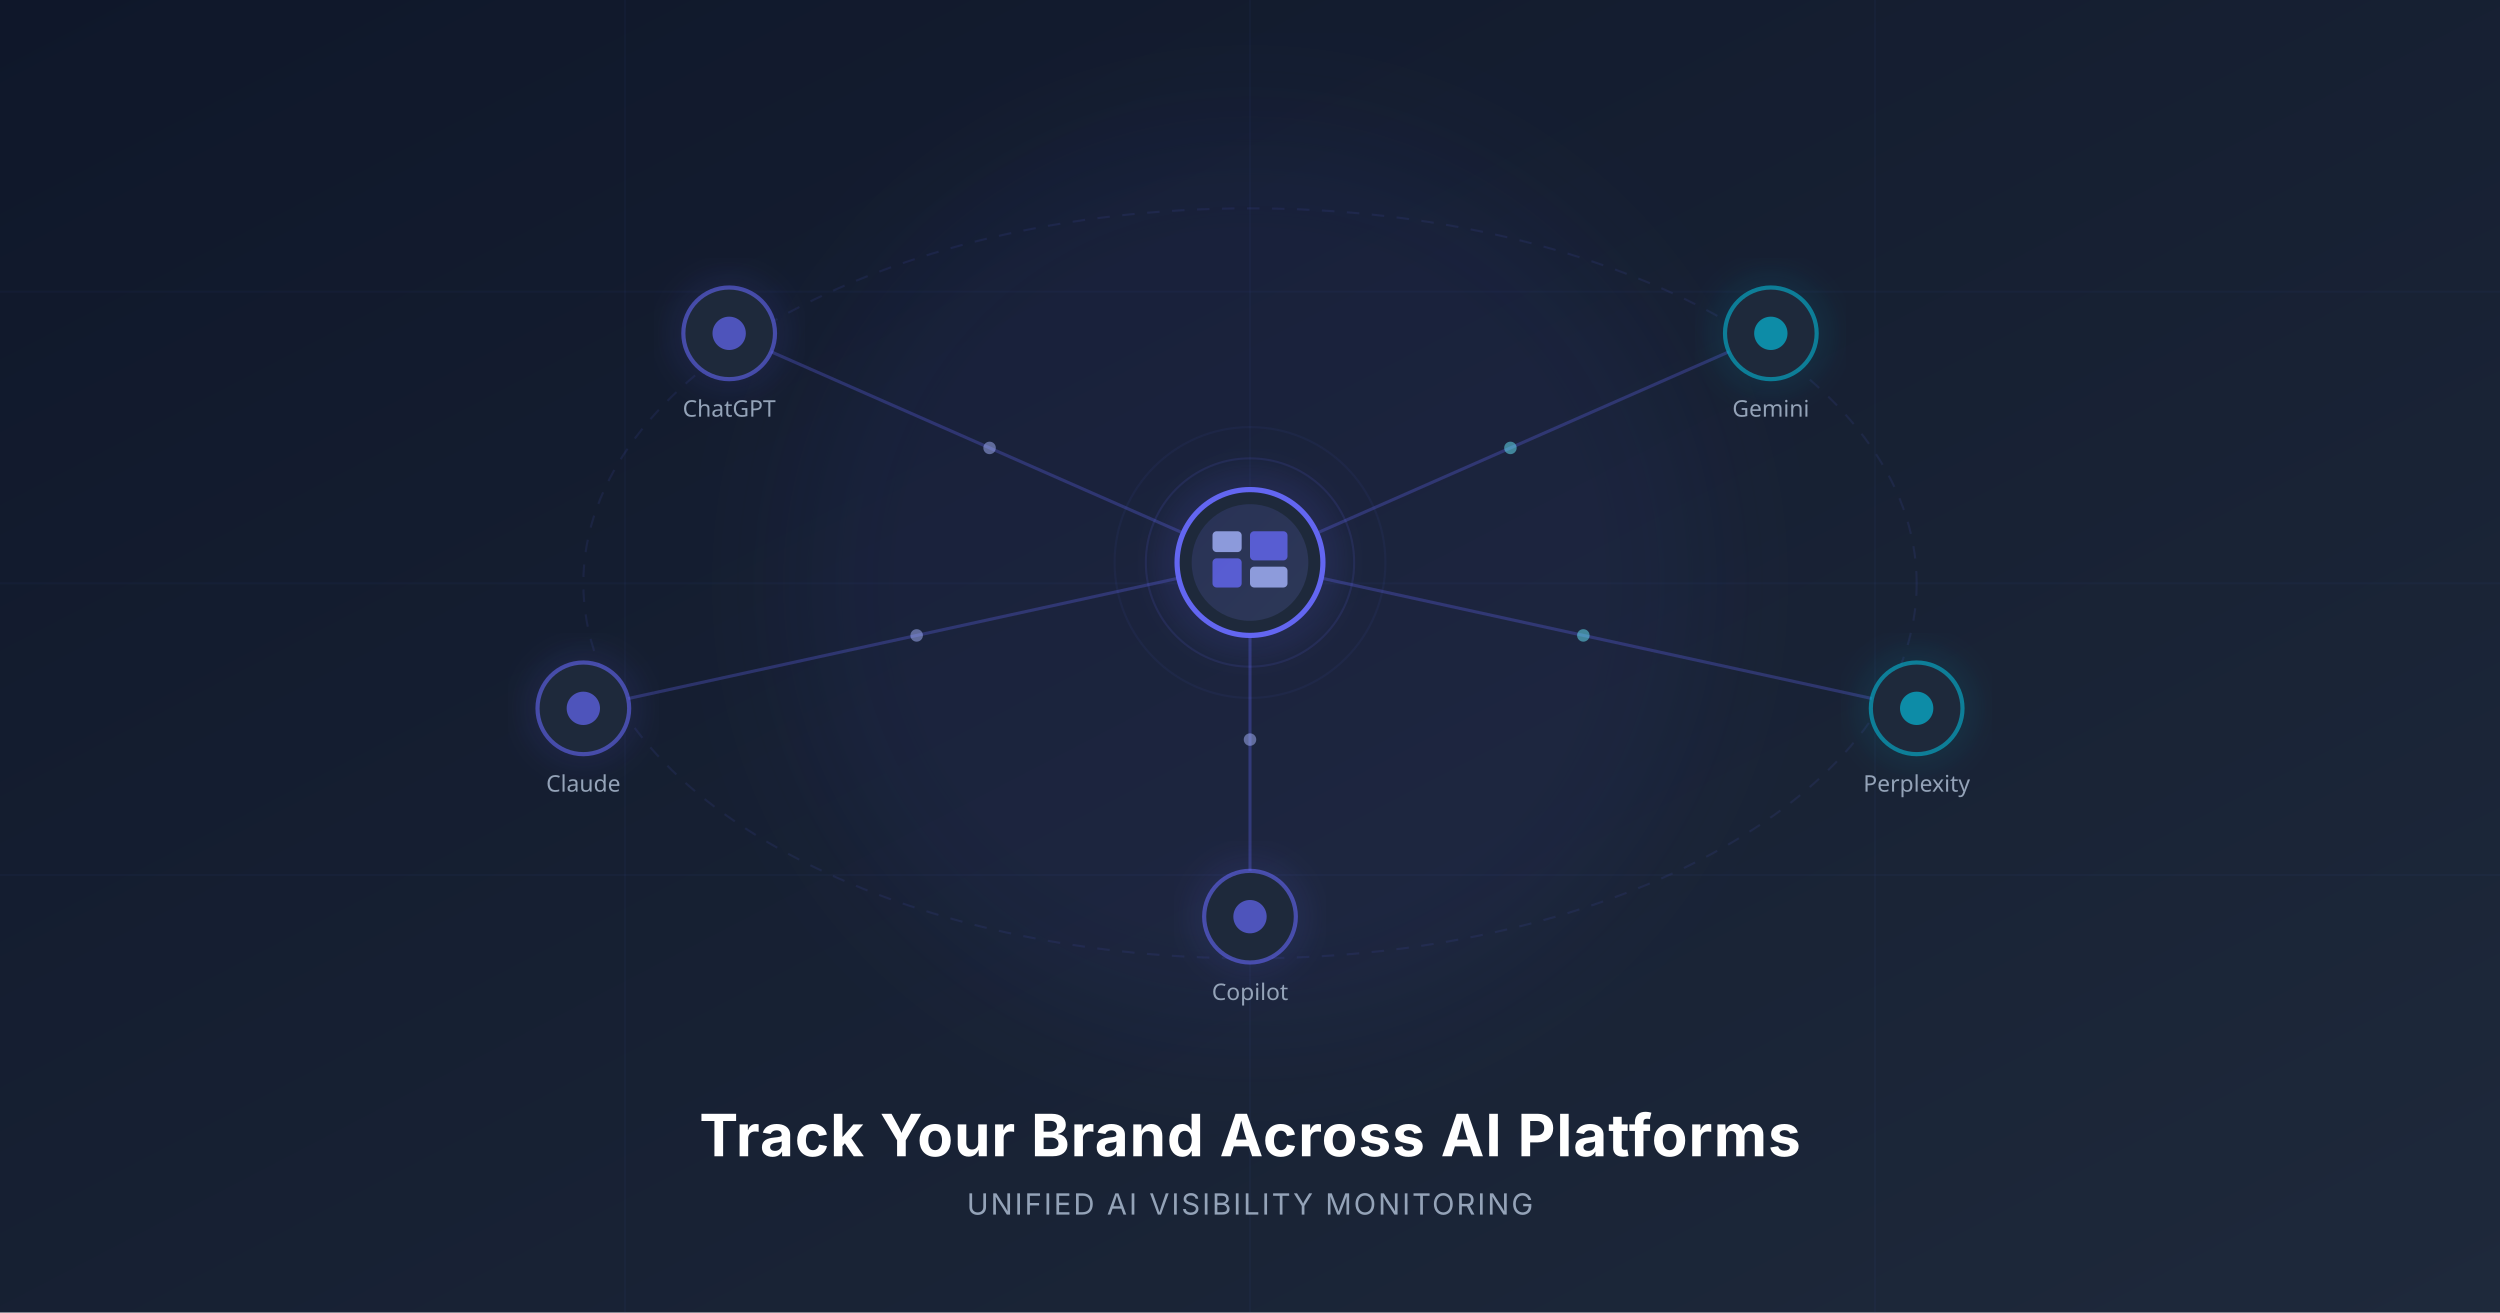
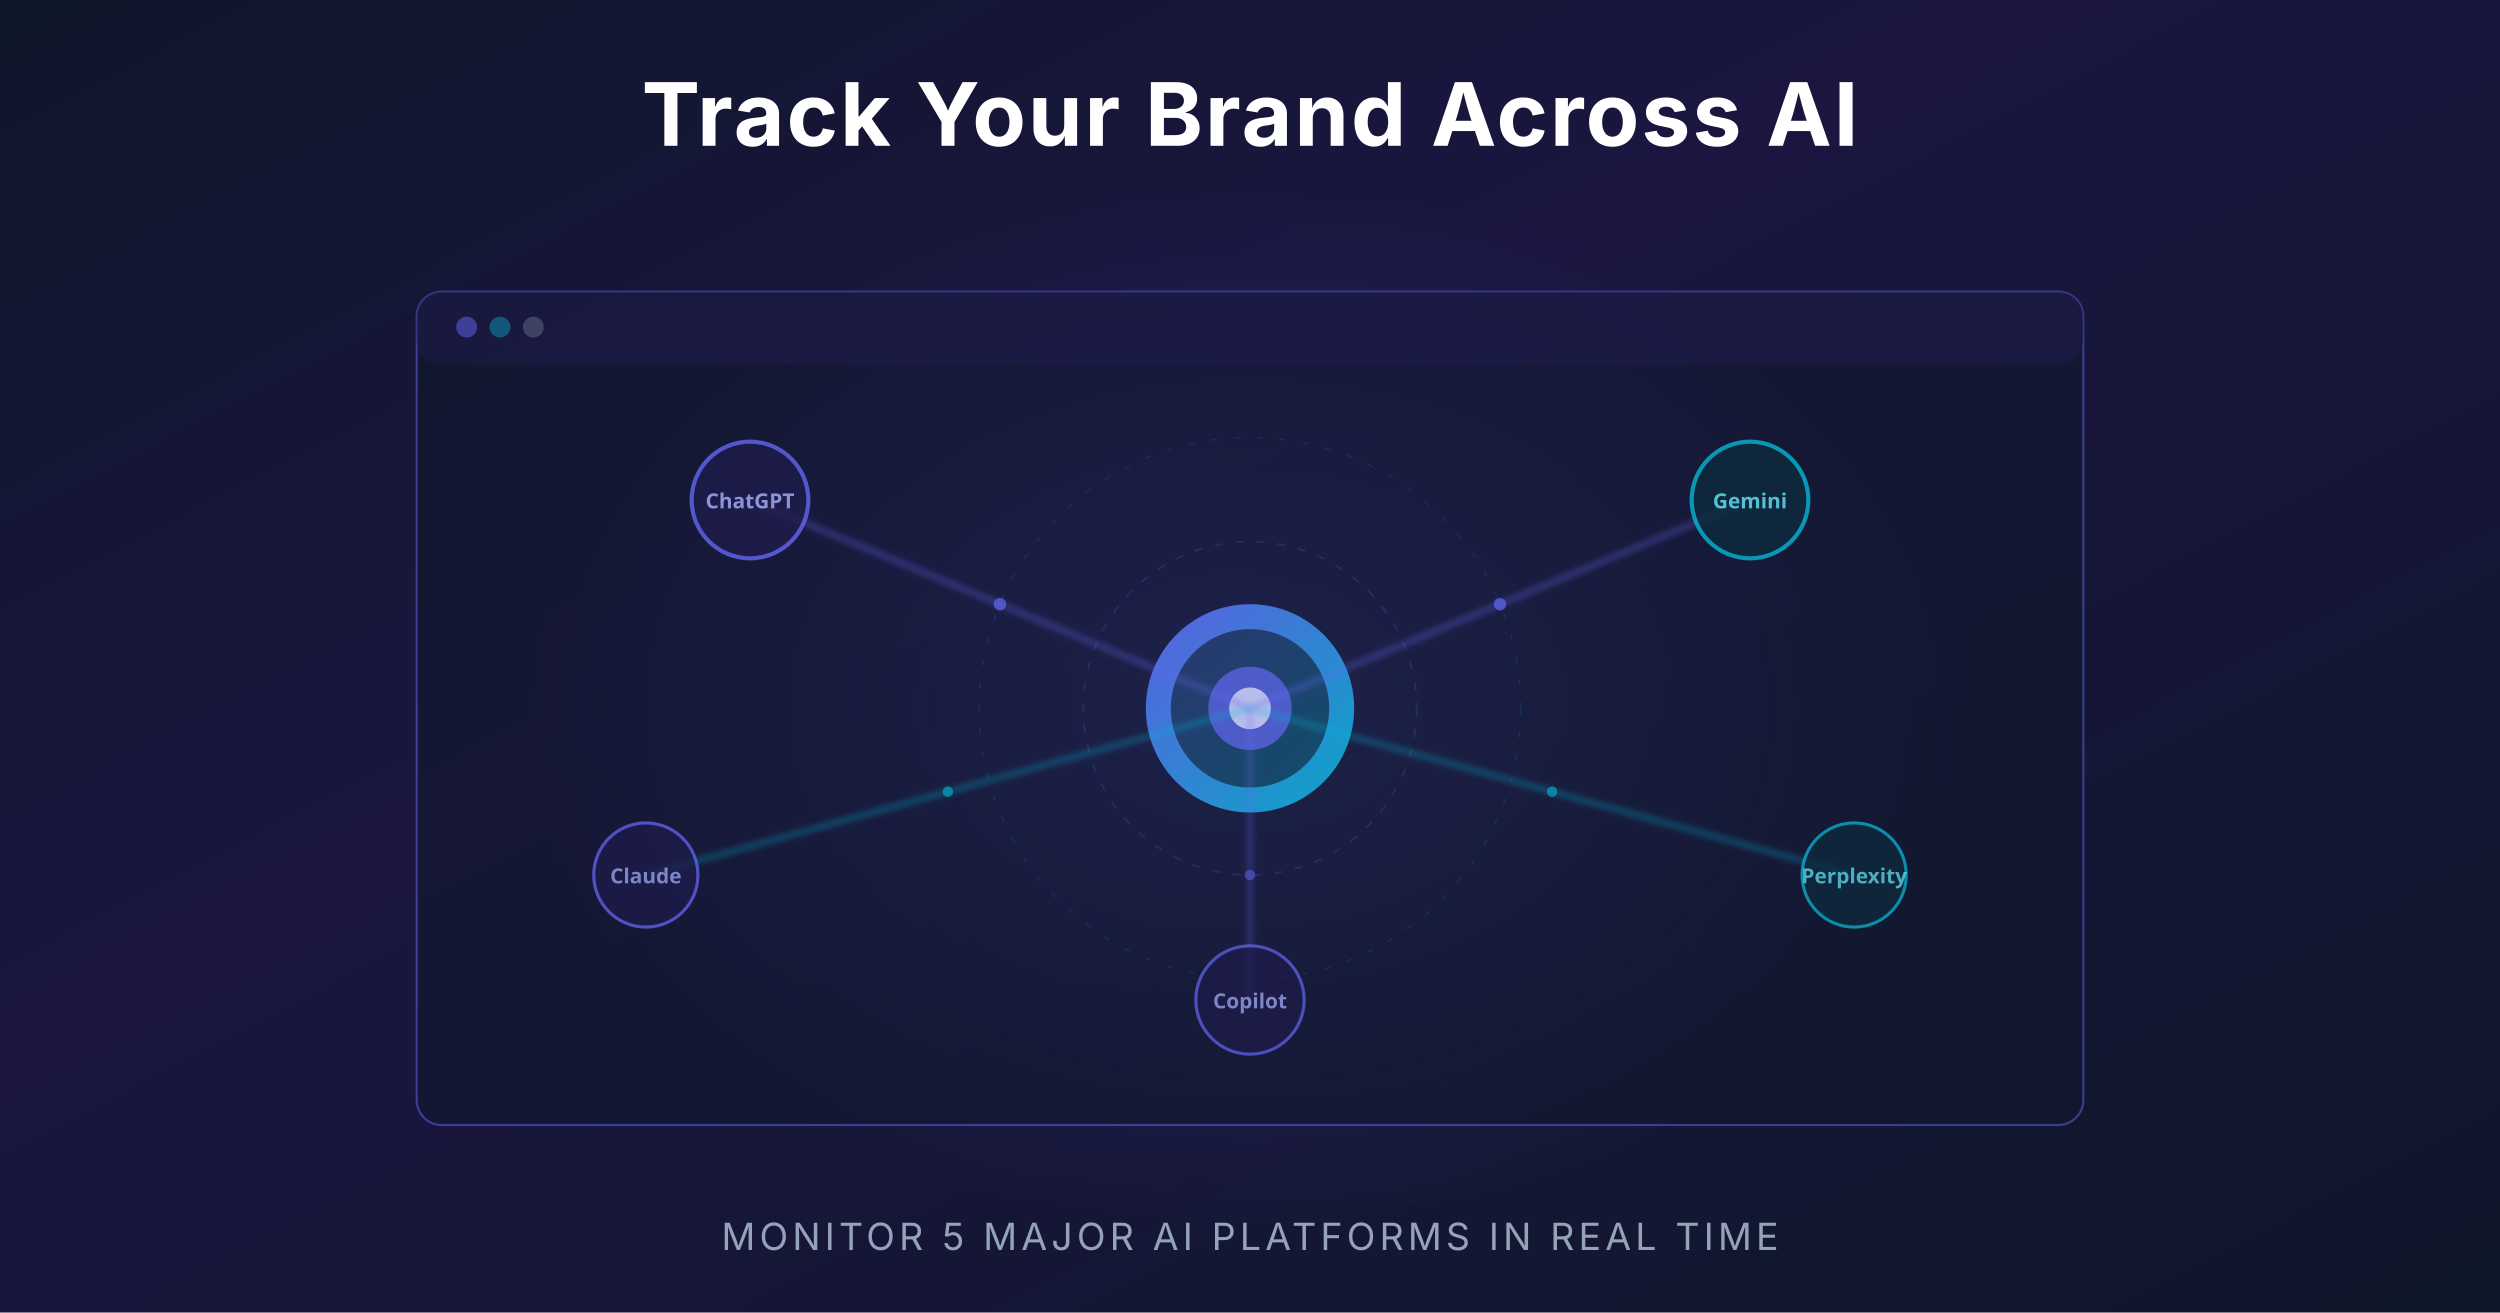
- <svg xmlns="http://www.w3.org/2000/svg" width="1200" height="630" viewBox="0 0 1200 630">
+ <svg xmlns="http://www.w3.org/2000/svg" viewBox="0 0 1200 630" width="1200" height="630">
  <defs>
    <linearGradient id="bg" x1="0%" y1="0%" x2="100%" y2="100%">
      <stop offset="0%" stop-color="#0f172a" />
-       <stop offset="100%" stop-color="#1e293b" />
+       <stop offset="40%" stop-color="#1a1640" />
+       <stop offset="100%" stop-color="#0f172a" />
    </linearGradient>
    <linearGradient id="hub-grad" x1="0%" y1="0%" x2="100%" y2="100%">
      <stop offset="0%" stop-color="#6366f1" />
-       <stop offset="100%" stop-color="#818cf8" />
+       <stop offset="100%" stop-color="#06b6d4" />
    </linearGradient>
-     <filter id="glow">
-       <feGaussianBlur stdDeviation="30" />
-     </filter>
-     <filter id="sm-glow">
-       <feGaussianBlur stdDeviation="6" />
+     <radialGradient id="center-glow" cx="50%" cy="50%" r="50%">
+       <stop offset="0%" stop-color="#6366f1" stop-opacity="0.25" />
+       <stop offset="100%" stop-color="#6366f1" stop-opacity="0" />
+     </radialGradient>
+     <filter id="soft">
+       <feGaussianBlur stdDeviation="1.5" />
    </filter>
  </defs>
  <rect width="1200" height="630" fill="url(#bg)" />
-   <circle cx="600" cy="280" r="220" fill="#6366f1" opacity="0.06" filter="url(#glow)" />
-   <g stroke="#6366f1" stroke-opacity="0.04" stroke-width="1">
-     <line x1="0" y1="140" x2="1200" y2="140" />
-     <line x1="0" y1="280" x2="1200" y2="280" />
-     <line x1="0" y1="420" x2="1200" y2="420" />
-     <line x1="300" y1="0" x2="300" y2="630" />
-     <line x1="600" y1="0" x2="600" y2="630" />
-     <line x1="900" y1="0" x2="900" y2="630" />
+   <ellipse cx="600" cy="340" rx="350" ry="250" fill="url(#center-glow)" />
+   <rect x="200" y="140" width="800" height="400" rx="12" fill="#0f172a" stroke="#6366f1" stroke-width="1" opacity="0.5" />
+   <rect x="200" y="140" width="800" height="35" rx="12" fill="#1e1b4b" opacity="0.6" />
+   <circle cx="224" cy="157" r="5" fill="#6366f1" opacity="0.5" />
+   <circle cx="240" cy="157" r="5" fill="#06b6d4" opacity="0.4" />
+   <circle cx="256" cy="157" r="5" fill="#94a3b8" opacity="0.3" />
+   <circle cx="600" cy="340" r="50" fill="url(#hub-grad)" opacity="0.9" />
+   <circle cx="600" cy="340" r="38" fill="#0f172a" opacity="0.6" />
+   <circle cx="600" cy="340" r="20" fill="#6366f1" opacity="0.7" />
+   <circle cx="600" cy="340" r="10" fill="white" opacity="0.6" />
+   <circle cx="600" cy="340" r="80" fill="none" stroke="#6366f1" stroke-width="0.8" opacity="0.2" stroke-dasharray="4,6" />
+   <circle cx="600" cy="340" r="130" fill="none" stroke="#06b6d4" stroke-width="0.6" opacity="0.15" stroke-dasharray="3,8" />
+   <g stroke-width="2" fill="none" filter="url(#soft)">
+     <line x1="600" y1="340" x2="360" y2="240" stroke="#6366f1" opacity="0.5" />
+     <line x1="600" y1="340" x2="840" y2="240" stroke="#6366f1" opacity="0.5" />
+     <line x1="600" y1="340" x2="310" y2="420" stroke="#06b6d4" opacity="0.45" />
+     <line x1="600" y1="340" x2="890" y2="420" stroke="#06b6d4" opacity="0.45" />
+     <line x1="600" y1="340" x2="600" y2="480" stroke="#6366f1" opacity="0.4" />
  </g>
-   <g stroke="#6366f1" stroke-opacity="0.3" stroke-width="1.5">
-     <line x1="600" y1="270" x2="350" y2="160" />
-     <line x1="600" y1="270" x2="850" y2="160" />
-     <line x1="600" y1="270" x2="280" y2="340" />
-     <line x1="600" y1="270" x2="920" y2="340" />
-     <line x1="600" y1="270" x2="600" y2="440" />
-   </g>
-   <ellipse cx="600" cy="280" rx="320" ry="180" fill="none" stroke="#6366f1" stroke-width="1" stroke-opacity="0.1" stroke-dasharray="6 6" />
-   <circle cx="350" cy="160" r="30" fill="#6366f1" opacity="0.08" filter="url(#sm-glow)" />
-   <circle cx="850" cy="160" r="30" fill="#06b6d4" opacity="0.08" filter="url(#sm-glow)" />
-   <circle cx="280" cy="340" r="30" fill="#6366f1" opacity="0.08" filter="url(#sm-glow)" />
-   <circle cx="920" cy="340" r="30" fill="#06b6d4" opacity="0.08" filter="url(#sm-glow)" />
-   <circle cx="600" cy="440" r="30" fill="#6366f1" opacity="0.08" filter="url(#sm-glow)" />
-   <circle cx="350" cy="160" r="22" fill="#1e293b" stroke="#6366f1" stroke-width="2" stroke-opacity="0.6" />
-   <circle cx="350" cy="160" r="8" fill="#6366f1" opacity="0.7" />
-   <text x="350" y="200" text-anchor="middle" font-family="system-ui, sans-serif" font-size="11" fill="#94a3b8">ChatGPT</text>
-   <circle cx="850" cy="160" r="22" fill="#1e293b" stroke="#06b6d4" stroke-width="2" stroke-opacity="0.6" />
-   <circle cx="850" cy="160" r="8" fill="#06b6d4" opacity="0.7" />
-   <text x="850" y="200" text-anchor="middle" font-family="system-ui, sans-serif" font-size="11" fill="#94a3b8">Gemini</text>
-   <circle cx="280" cy="340" r="22" fill="#1e293b" stroke="#6366f1" stroke-width="2" stroke-opacity="0.6" />
-   <circle cx="280" cy="340" r="8" fill="#6366f1" opacity="0.7" />
-   <text x="280" y="380" text-anchor="middle" font-family="system-ui, sans-serif" font-size="11" fill="#94a3b8">Claude</text>
-   <circle cx="920" cy="340" r="22" fill="#1e293b" stroke="#06b6d4" stroke-width="2" stroke-opacity="0.6" />
-   <circle cx="920" cy="340" r="8" fill="#06b6d4" opacity="0.7" />
-   <text x="920" y="380" text-anchor="middle" font-family="system-ui, sans-serif" font-size="11" fill="#94a3b8">Perplexity</text>
-   <circle cx="600" cy="440" r="22" fill="#1e293b" stroke="#6366f1" stroke-width="2" stroke-opacity="0.6" />
-   <circle cx="600" cy="440" r="8" fill="#6366f1" opacity="0.7" />
-   <text x="600" y="480" text-anchor="middle" font-family="system-ui, sans-serif" font-size="11" fill="#94a3b8">Copilot</text>
-   <circle cx="600" cy="270" r="45" fill="#6366f1" opacity="0.1" filter="url(#sm-glow)" />
-   <circle cx="600" cy="270" r="35" fill="#1e293b" stroke="#6366f1" stroke-width="2.5" />
-   <circle cx="600" cy="270" r="28" fill="url(#hub-grad)" opacity="0.15" />
-   <rect x="582" y="255" width="14" height="10" rx="2" fill="#a5b4fc" opacity="0.8" />
-   <rect x="582" y="268" width="14" height="14" rx="2" fill="#6366f1" opacity="0.8" />
-   <rect x="600" y="255" width="18" height="14" rx="2" fill="#6366f1" opacity="0.8" />
-   <rect x="600" y="272" width="18" height="10" rx="2" fill="#a5b4fc" opacity="0.8" />
-   <circle cx="600" cy="270" r="50" fill="none" stroke="#6366f1" stroke-opacity="0.12" stroke-width="1" />
-   <circle cx="600" cy="270" r="65" fill="none" stroke="#6366f1" stroke-opacity="0.06" stroke-width="1" />
-   <circle cx="475" cy="215" r="3" fill="#a5b4fc" opacity="0.5" />
-   <circle cx="725" cy="215" r="3" fill="#67e8f9" opacity="0.5" />
-   <circle cx="440" cy="305" r="3" fill="#a5b4fc" opacity="0.5" />
-   <circle cx="760" cy="305" r="3" fill="#67e8f9" opacity="0.5" />
-   <circle cx="600" cy="355" r="3" fill="#a5b4fc" opacity="0.5" />
-   <text x="600" y="555" text-anchor="middle" font-family="system-ui, -apple-system, sans-serif" font-size="28" font-weight="700" fill="white" letter-spacing="0.5">Track Your Brand Across AI Platforms</text>
-   <text x="600" y="583" text-anchor="middle" font-family="system-ui, -apple-system, sans-serif" font-size="14" font-weight="400" fill="#94a3b8" letter-spacing="1">UNIFIED AI VISIBILITY MONITORING</text>
+   <circle cx="360" cy="240" r="28" fill="#1e1b4b" stroke="#6366f1" stroke-width="2" opacity="0.8" />
+   <text x="360" y="244" text-anchor="middle" font-family="system-ui, sans-serif" font-size="10" font-weight="600" fill="#a5b4fc" opacity="0.8">ChatGPT</text>
+   <circle cx="840" cy="240" r="28" fill="#0c2a3d" stroke="#06b6d4" stroke-width="2" opacity="0.8" />
+   <text x="840" y="244" text-anchor="middle" font-family="system-ui, sans-serif" font-size="10" font-weight="600" fill="#67e8f9" opacity="0.8">Gemini</text>
+   <circle cx="310" cy="420" r="25" fill="#1e1b4b" stroke="#6366f1" stroke-width="1.5" opacity="0.75" />
+   <text x="310" y="424" text-anchor="middle" font-family="system-ui, sans-serif" font-size="10" font-weight="600" fill="#a5b4fc" opacity="0.7">Claude</text>
+   <circle cx="890" cy="420" r="25" fill="#0c2a3d" stroke="#06b6d4" stroke-width="1.5" opacity="0.75" />
+   <text x="890" y="424" text-anchor="middle" font-family="system-ui, sans-serif" font-size="10" font-weight="600" fill="#67e8f9" opacity="0.7">Perplexity</text>
+   <circle cx="600" cy="480" r="26" fill="#1e1b4b" stroke="#6366f1" stroke-width="1.5" opacity="0.7" />
+   <text x="600" y="484" text-anchor="middle" font-family="system-ui, sans-serif" font-size="10" font-weight="600" fill="#a5b4fc" opacity="0.7">Copilot</text>
+   <circle cx="480" cy="290" r="3" fill="#6366f1" opacity="0.7" />
+   <circle cx="720" cy="290" r="3" fill="#6366f1" opacity="0.7" />
+   <circle cx="455" cy="380" r="2.5" fill="#06b6d4" opacity="0.6" />
+   <circle cx="745" cy="380" r="2.5" fill="#06b6d4" opacity="0.6" />
+   <circle cx="600" cy="420" r="2.5" fill="#6366f1" opacity="0.5" />
+   <text x="600" y="70" text-anchor="middle" font-family="system-ui, -apple-system, sans-serif" font-size="42" font-weight="700" fill="white" letter-spacing="1">
+     Track Your Brand Across AI
+   </text>
+   <text x="600" y="600" text-anchor="middle" font-family="system-ui, -apple-system, sans-serif" font-size="18" fill="#94a3b8" letter-spacing="2">
+     MONITOR 5 MAJOR AI PLATFORMS IN REAL TIME
+   </text>
</svg>
